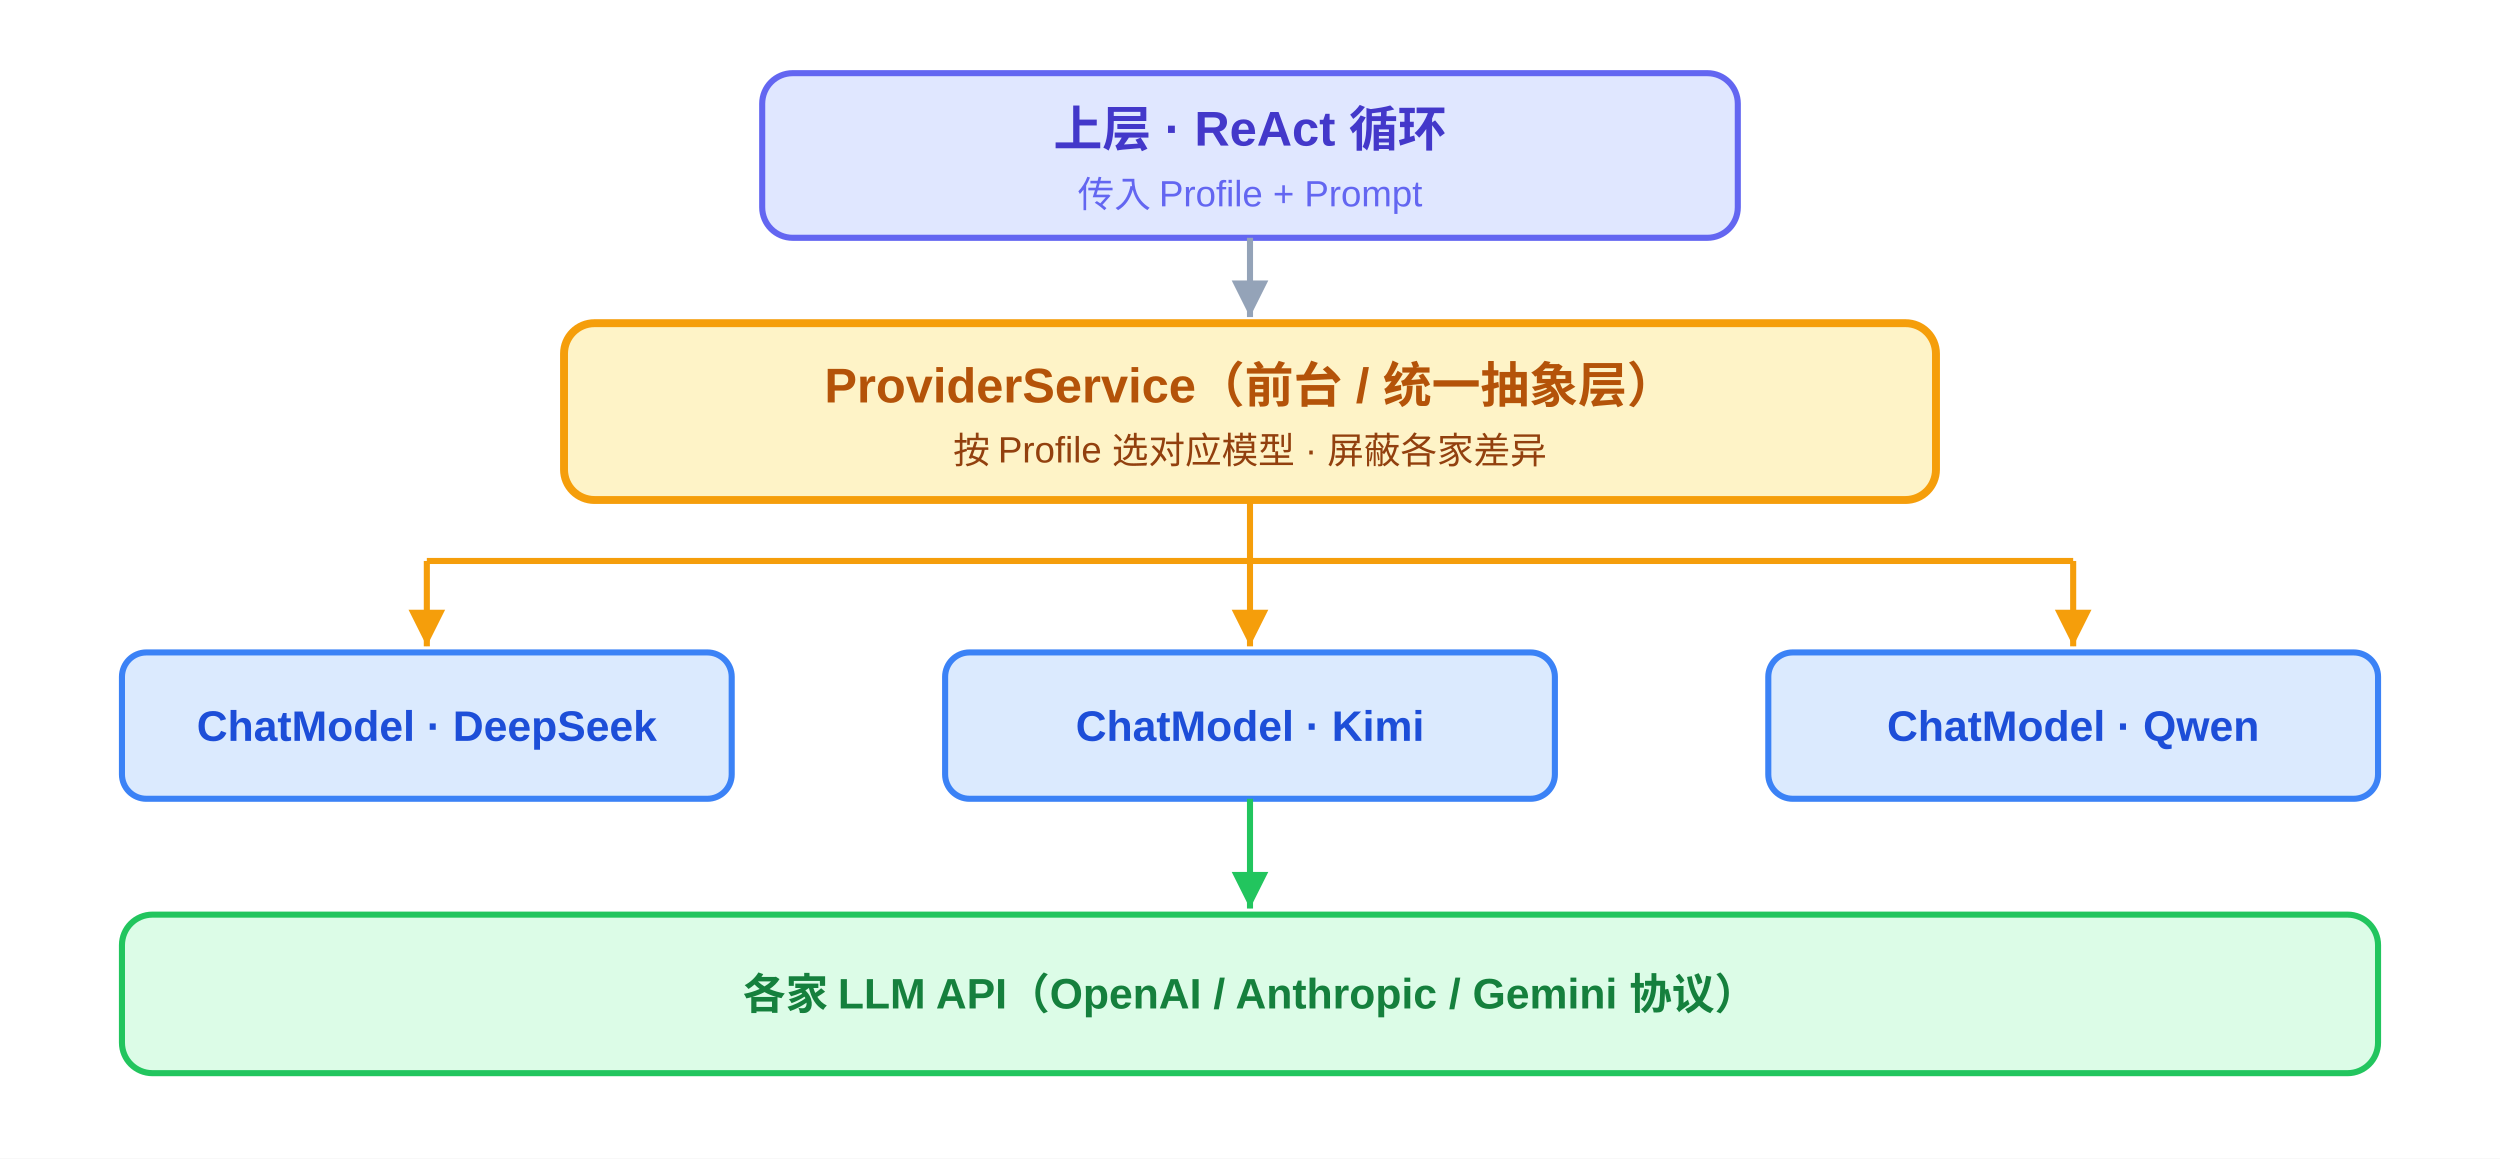
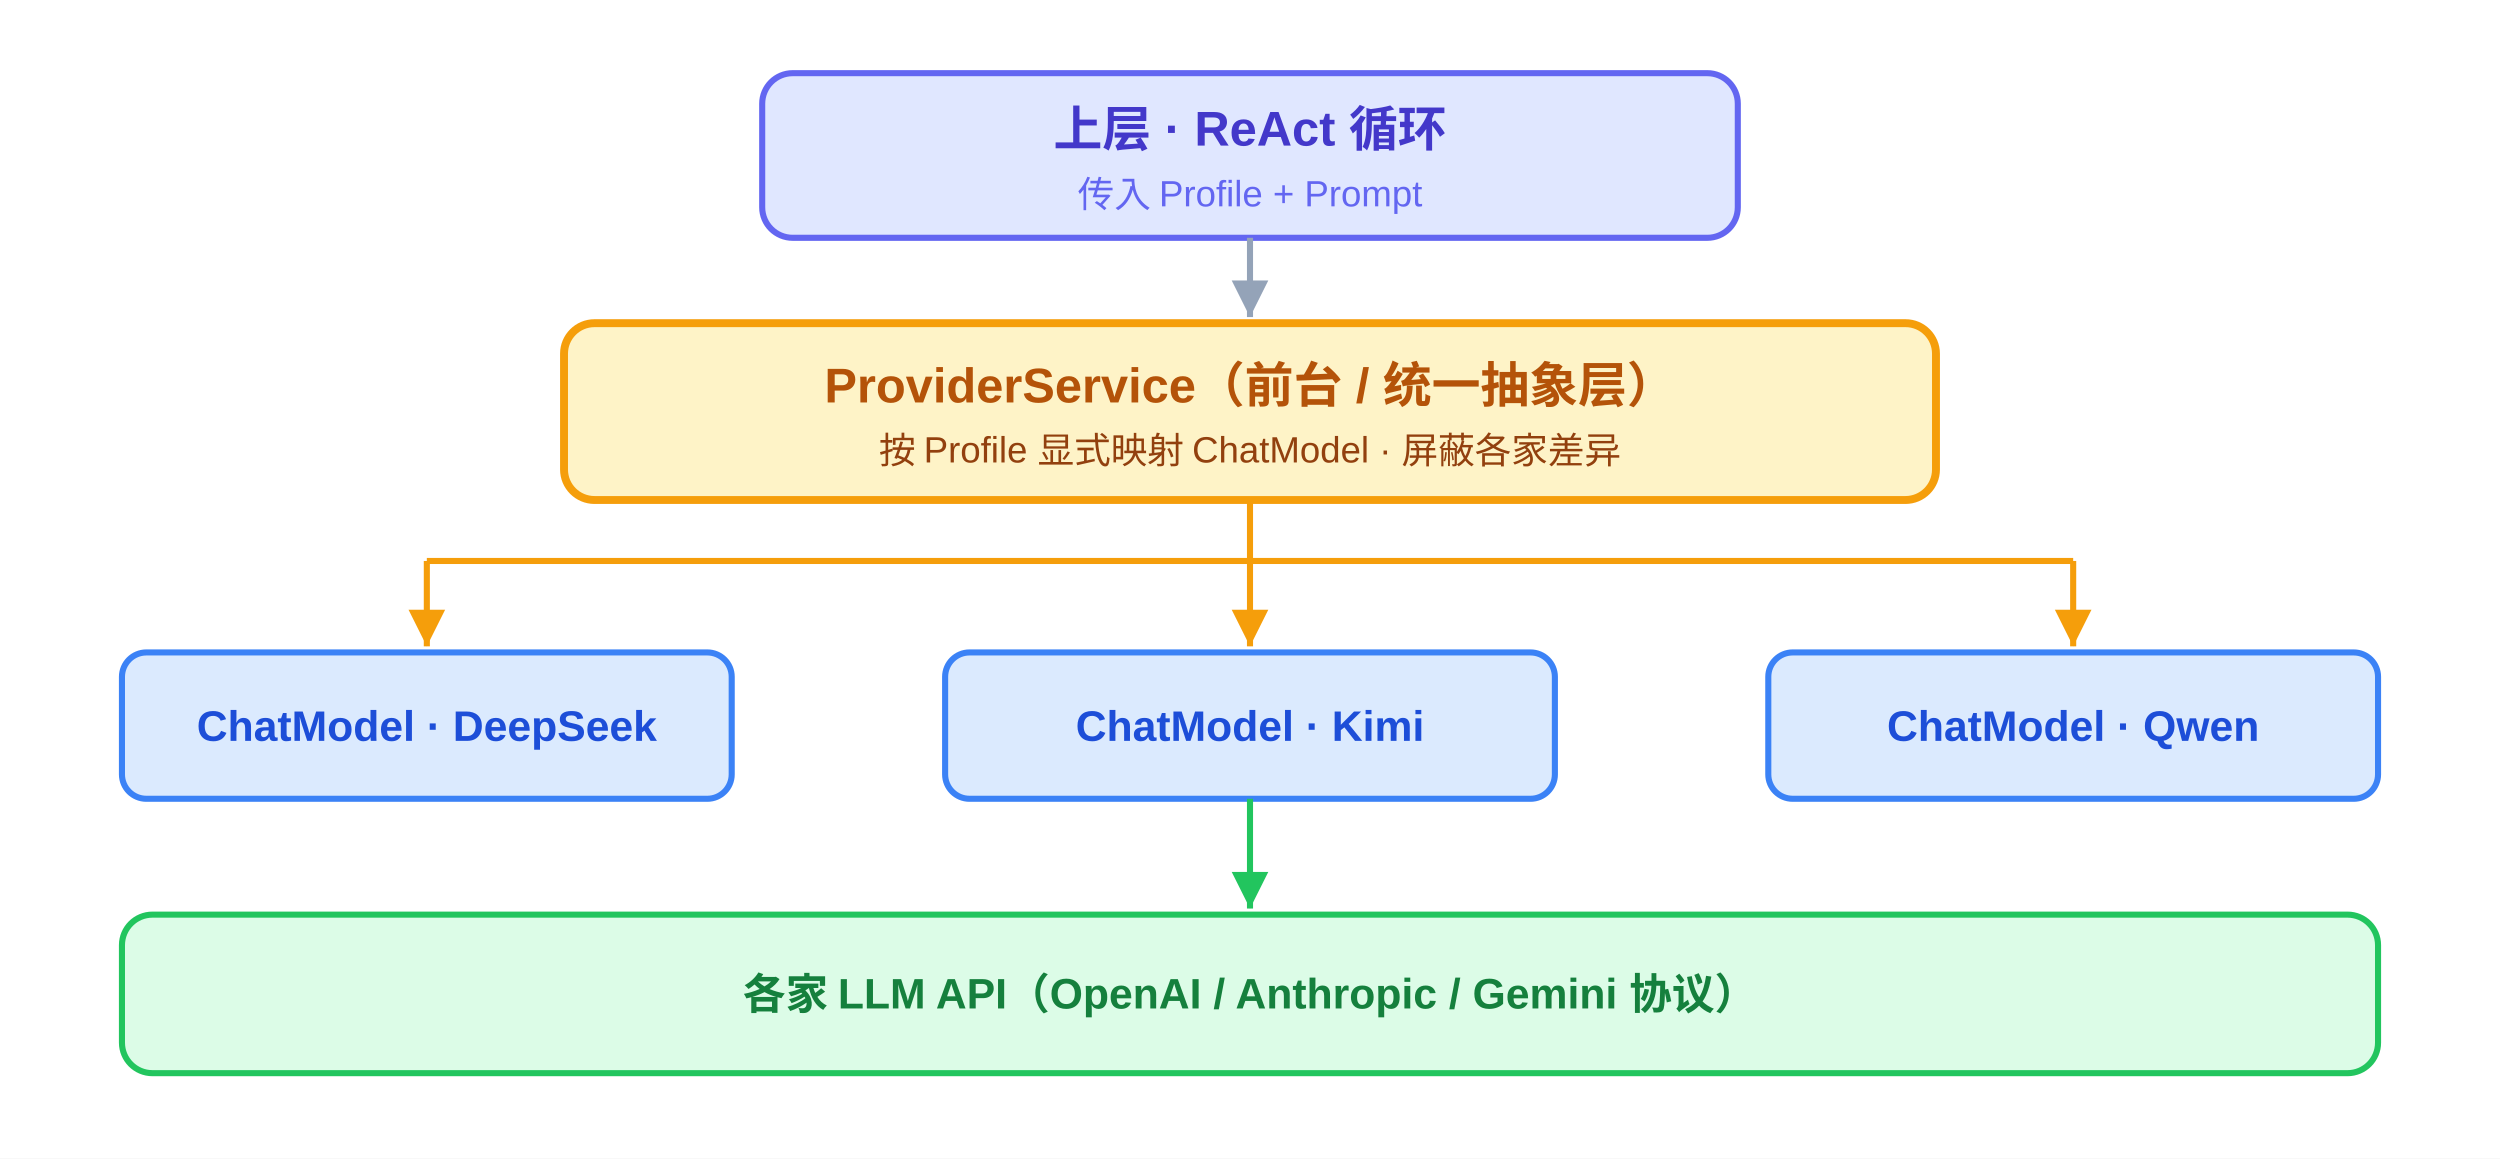
<svg xmlns="http://www.w3.org/2000/svg" viewBox="0 0 820 380" font-family="Arial, sans-serif">
  <rect width="820" height="380" fill="#ffffff" />
  <defs>
    <marker id="tsg1" markerWidth="10" markerHeight="10" refX="6" refY="3" orient="auto">
      <path d="M0,0 L6,3 L0,6 Z" fill="#94a3b8" />
    </marker>
    <marker id="tsam1" markerWidth="10" markerHeight="10" refX="6" refY="3" orient="auto">
      <path d="M0,0 L6,3 L0,6 Z" fill="#f59e0b" />
    </marker>
    <marker id="tsgr1" markerWidth="10" markerHeight="10" refX="6" refY="3" orient="auto">
      <path d="M0,0 L6,3 L0,6 Z" fill="#22c55e" />
    </marker>
  </defs>
  <rect x="250" y="24" width="320" height="54" rx="10" fill="#e0e7ff" stroke="#6366f1" stroke-width="2" />
  <text x="410" y="48" fill="#4338ca" font-size="16" font-weight="bold" text-anchor="middle">上层 · ReAct 循环</text>
  <text x="410" y="68" fill="#6366f1" font-size="12" text-anchor="middle">传入 Profile + Prompt</text>
  <line x1="410" y1="78" x2="410" y2="104" stroke="#94a3b8" stroke-width="2" marker-end="url(#tsg1)" />
  <rect x="185" y="106" width="450" height="58" rx="10" fill="#fef3c7" stroke="#f59e0b" stroke-width="2.6" />
  <text x="410" y="132" fill="#b45309" font-size="16" font-weight="bold" text-anchor="middle">ProviderService（前台 / 统一抽象层）</text>
-   <text x="410" y="152" fill="#92400e" font-size="12" text-anchor="middle">按 Profile 选对应模型 · 屏蔽各家差异</text>
+   <text x="410" y="152" fill="#92400e" font-size="12" text-anchor="middle">按 Profile 显式映射 ChatModel · 屏蔽各家差异</text>
  <line x1="410" y1="164" x2="410" y2="184" stroke="#f59e0b" stroke-width="2" />
  <line x1="140" y1="184" x2="680" y2="184" stroke="#f59e0b" stroke-width="2" />
  <line x1="140" y1="184" x2="140" y2="212" stroke="#f59e0b" stroke-width="2" marker-end="url(#tsam1)" />
  <line x1="410" y1="184" x2="410" y2="212" stroke="#f59e0b" stroke-width="2" marker-end="url(#tsam1)" />
  <line x1="680" y1="184" x2="680" y2="212" stroke="#f59e0b" stroke-width="2" marker-end="url(#tsam1)" />
  <rect x="40" y="214" width="200" height="48" rx="8" fill="#dbeafe" stroke="#3b82f6" stroke-width="2" />
  <text x="140" y="243" fill="#1d4ed8" font-size="14" font-weight="bold" text-anchor="middle">ChatModel · DeepSeek</text>
  <rect x="310" y="214" width="200" height="48" rx="8" fill="#dbeafe" stroke="#3b82f6" stroke-width="2" />
  <text x="410" y="243" fill="#1d4ed8" font-size="14" font-weight="bold" text-anchor="middle">ChatModel · Kimi</text>
  <rect x="580" y="214" width="200" height="48" rx="8" fill="#dbeafe" stroke="#3b82f6" stroke-width="2" />
  <text x="680" y="243" fill="#1d4ed8" font-size="14" font-weight="bold" text-anchor="middle">ChatModel · Qwen</text>
  <line x1="410" y1="262" x2="410" y2="298" stroke="#22c55e" stroke-width="2" marker-end="url(#tsgr1)" />
  <rect x="40" y="300" width="740" height="52" rx="10" fill="#dcfce7" stroke="#22c55e" stroke-width="2" />
  <text x="410" y="331" fill="#15803d" font-size="14" font-weight="bold" text-anchor="middle">各家 LLM API（OpenAI / Anthropic / Gemini 协议）</text>
</svg>
